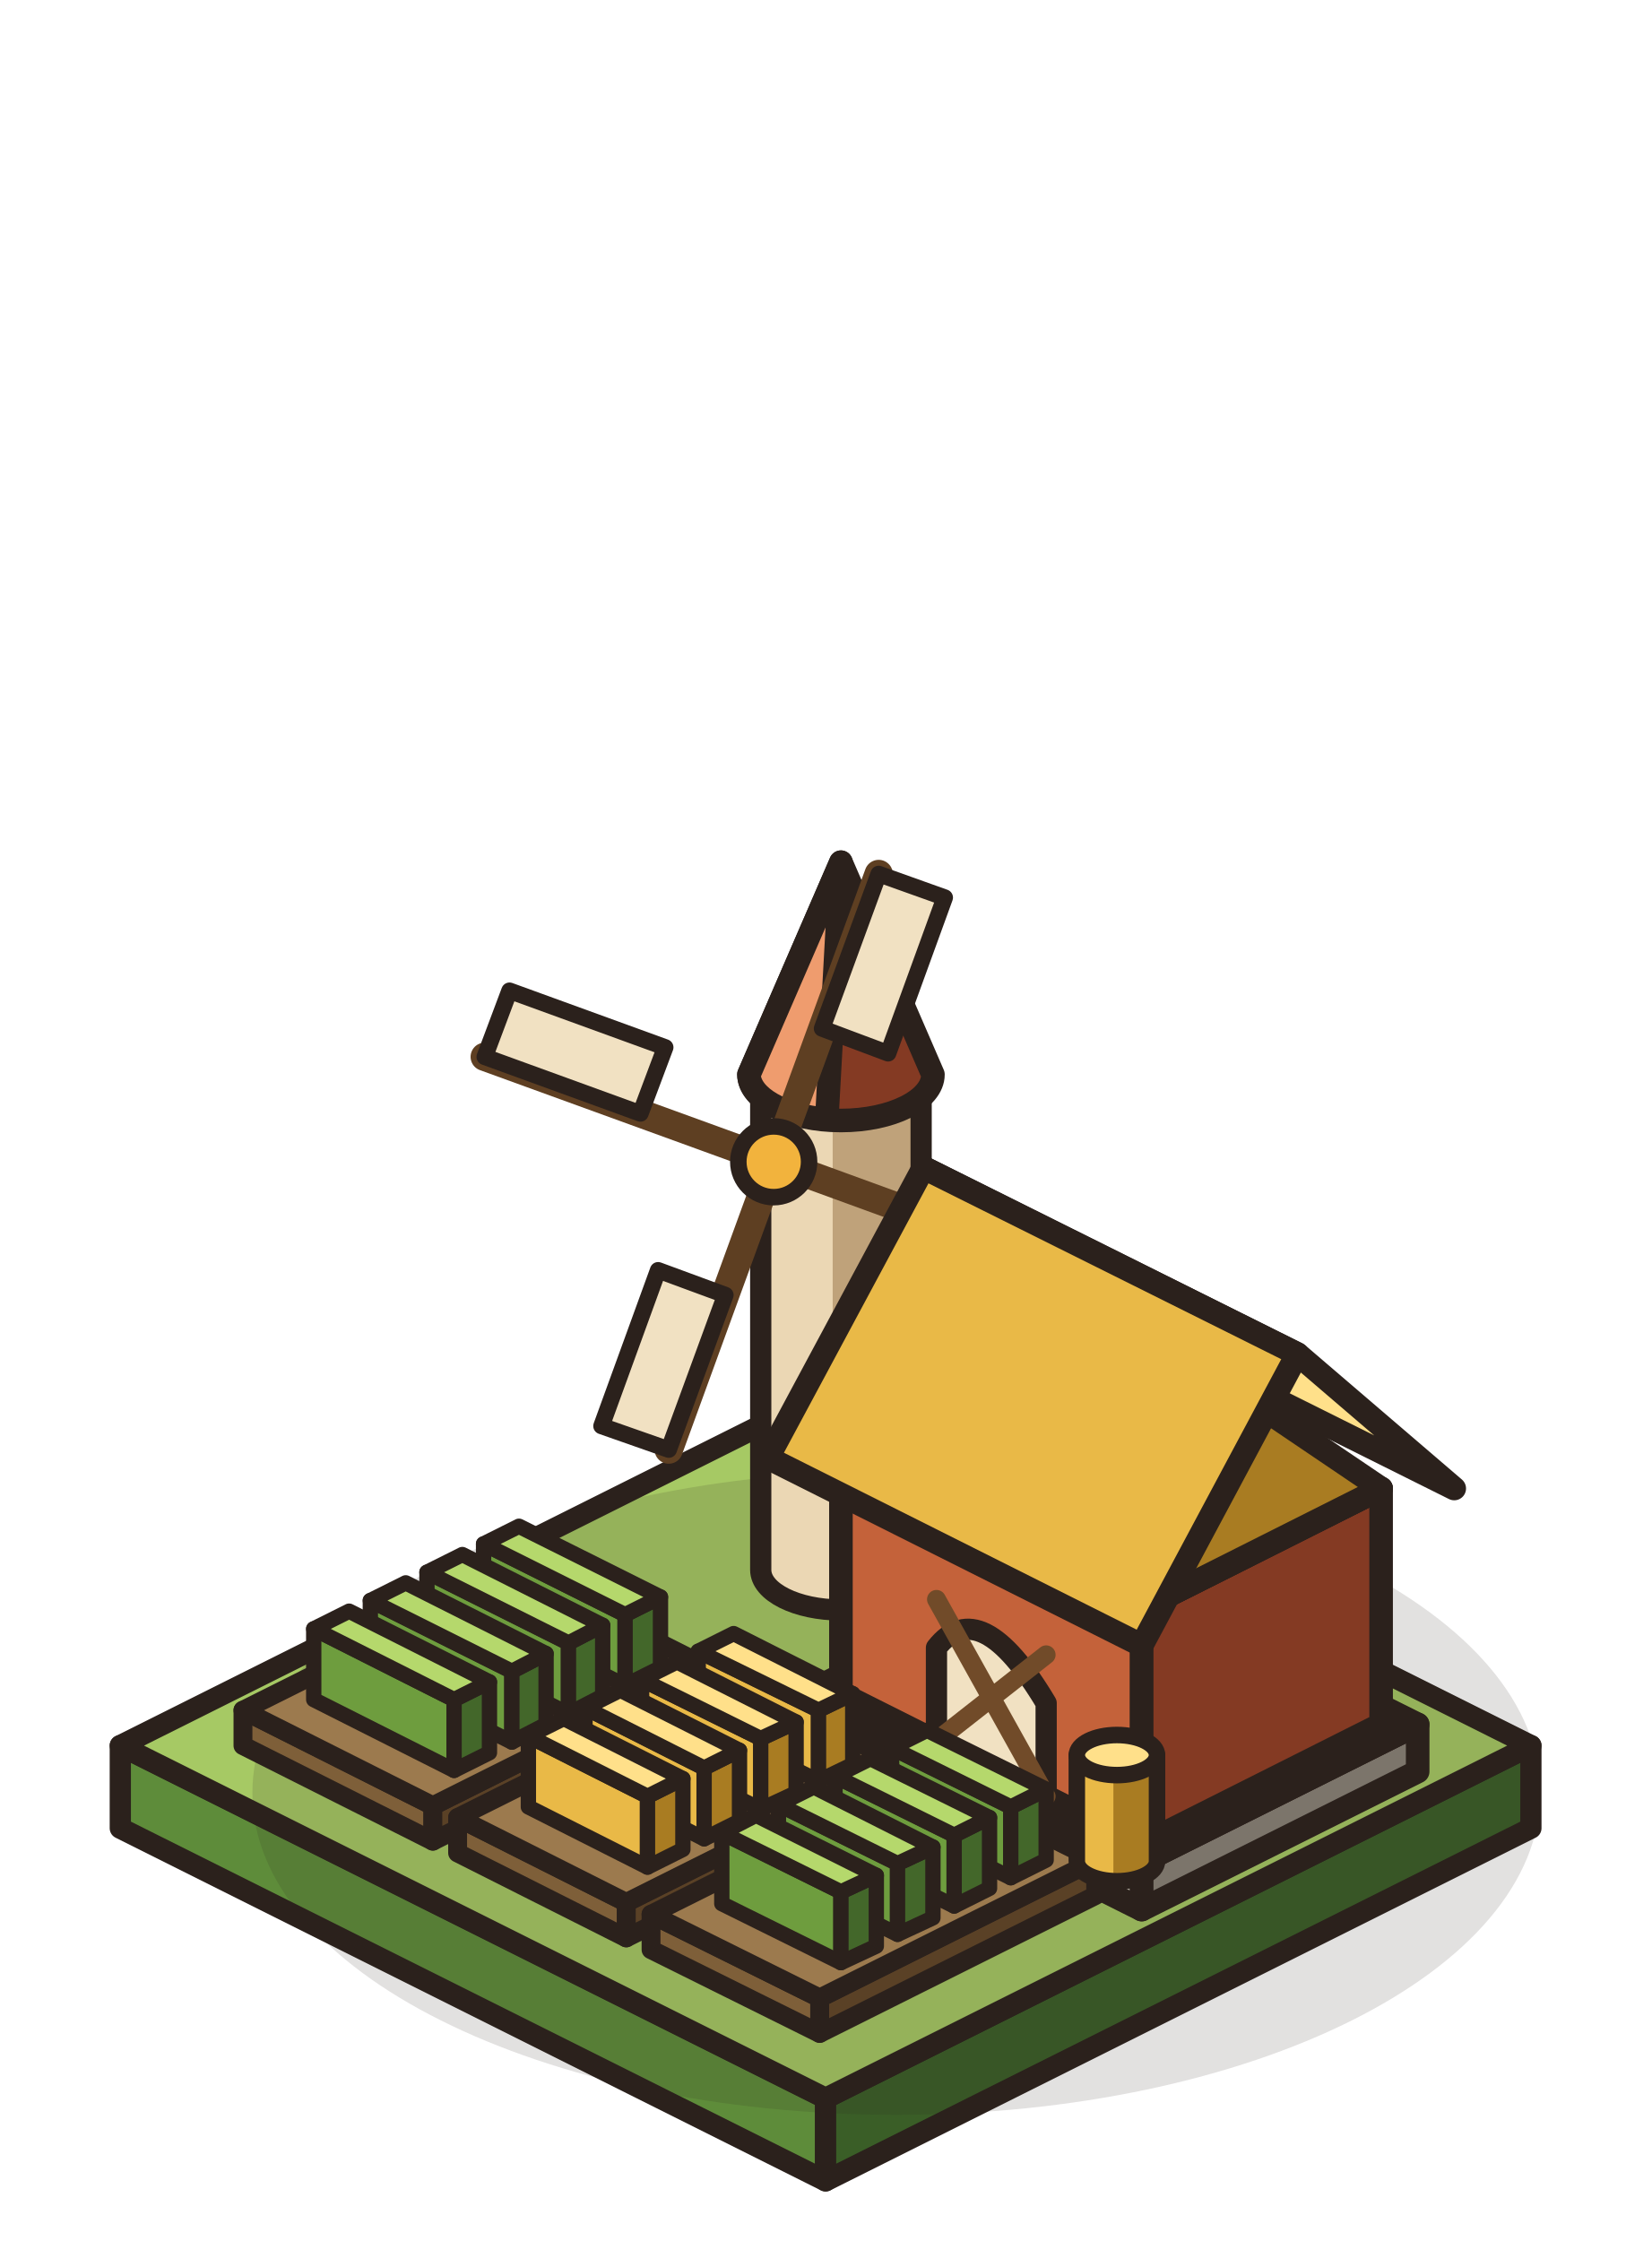
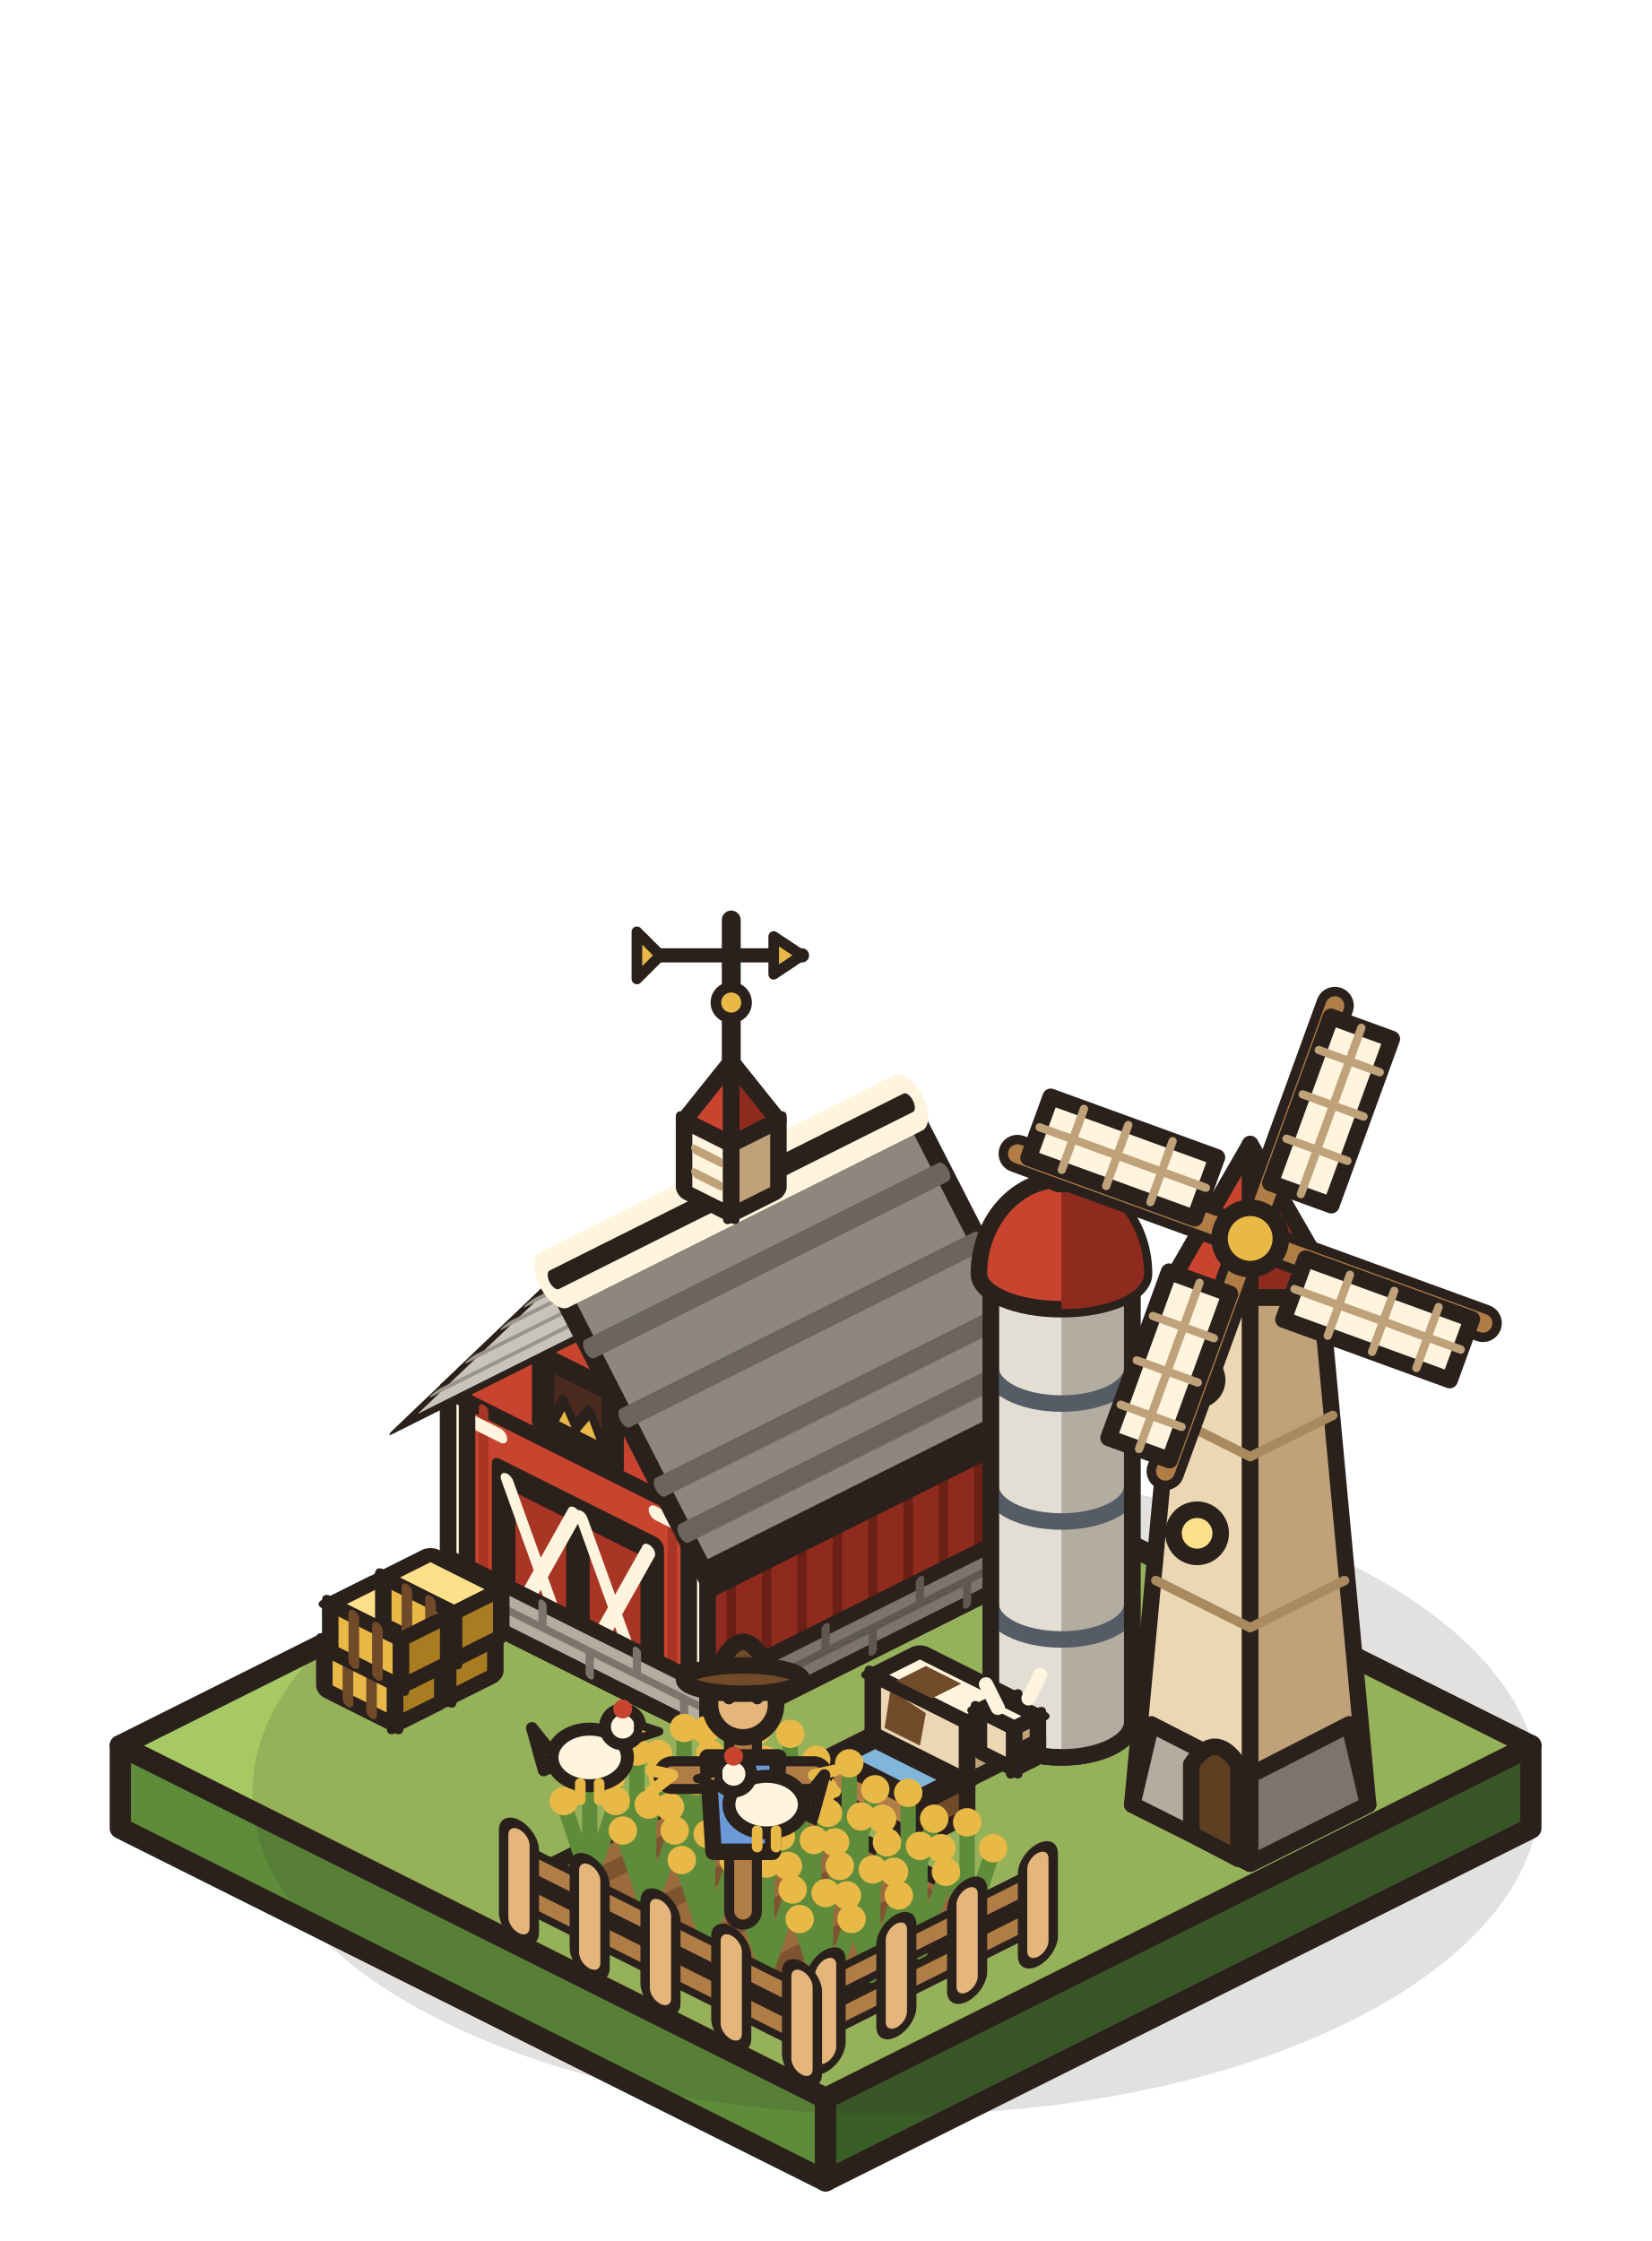
<svg xmlns="http://www.w3.org/2000/svg" viewBox="-70 -122 140 190" width="280" height="380">
  <path d="M-59.8 26L0 55.9L0 62.9L-59.8 33Z" fill="#5E8C3A" stroke="#2B211C" stroke-width="1.8" stroke-linejoin="round" />
  <path d="M59.8 26L0 55.9L0 62.9L59.8 33Z" fill="#3A5E27" stroke="#2B211C" stroke-width="1.8" stroke-linejoin="round" />
  <path d="M0 -3.9L59.8 26L0 55.9L-59.8 26Z" fill="#A6C964" stroke="#2B211C" stroke-width="1.8" stroke-linejoin="round" />
  <ellipse cx="6" cy="30" rx="54.6" ry="27.3" fill="#2B211C" opacity="0.14" />
-   <path d="M-5.5 -30.9L-5.5 11.1A6.8 3.4 0 0 0 8.1 11.1L8.1 -30.9Z" fill="#BFA27A" />
-   <path d="M-5.5 -30.9L-5.5 11.1A6.8 3.4 0 0 0 0.6 14.4L0.6 -27.6Z" fill="#EBD7B4" />
-   <path d="M-5.5 -30.9L-5.5 11.1A6.8 3.4 0 0 0 8.1 11.1L8.1 -30.9Z" fill="none" stroke="#2B211C" stroke-width="1.8" stroke-linejoin="round" />
-   <ellipse cx="1.3" cy="-30.9" rx="6.8" ry="3.4" fill="#FFF4DE" stroke="#2B211C" stroke-width="1.8" />
-   <path d="M-6.5 -30.9A7.8 3.9 0 0 0 9.1 -30.9L1.3 -48.9Z" fill="#843A23" stroke="#2B211C" stroke-width="2" stroke-linejoin="round" />
-   <path d="M-6.5 -30.9A7.8 3.9 0 0 0 0.1 -27.1L1.3 -48.9Z" fill="#EF9C6E" stroke="#2B211C" stroke-width="2" stroke-linejoin="round" />
-   <path d="M-4.4 -23.5L20 -14.6" fill="none" stroke="#5E3F22" stroke-width="2.4" stroke-linecap="round" stroke-linejoin="round" />
-   <path d="M6.9 -19.4L20 -14.6L18 -9L4.8 -13.7Z" fill="#F1E1C2" stroke="#2B211C" stroke-width="1.4" stroke-linejoin="round" />
-   <path d="M-4.4 -23.5L-13.3 0.9" fill="none" stroke="#5E3F22" stroke-width="2.4" stroke-linecap="round" stroke-linejoin="round" />
-   <path d="M-8.5 -12.2L-13.3 0.9L-19 -1.1L-14.2 -14.3Z" fill="#F1E1C2" stroke="#2B211C" stroke-width="1.4" stroke-linejoin="round" />
-   <path d="M-4.4 -23.5L-28.9 -32.4" fill="none" stroke="#5E3F22" stroke-width="2.4" stroke-linecap="round" stroke-linejoin="round" />
-   <path d="M-15.7 -27.6L-28.9 -32.4L-26.8 -38L-13.6 -33.2Z" fill="#F1E1C2" stroke="#2B211C" stroke-width="1.4" stroke-linejoin="round" />
-   <path d="M-4.4 -23.5L4.5 -47.9" fill="none" stroke="#5E3F22" stroke-width="2.4" stroke-linecap="round" stroke-linejoin="round" />
-   <path d="M-0.3 -34.8L4.5 -47.9L10.1 -45.9L5.3 -32.7Z" fill="#F1E1C2" stroke="#2B211C" stroke-width="1.4" stroke-linejoin="round" />
-   <circle cx="-4.4" cy="-23.5" r="3" fill="#F2B33D" stroke="#2B211C" stroke-width="1.4" stroke-linejoin="round" />
-   <path d="M-1.8 21.6L26.8 35.9L26.8 39.9L-1.8 25.6Z" fill="#B3ACA0" stroke="#2B211C" stroke-width="2" stroke-linejoin="round" />
-   <path d="M50.2 24.2L26.8 35.9L26.8 39.9L50.2 28.2Z" fill="#7C756B" stroke="#2B211C" stroke-width="2" stroke-linejoin="round" />
-   <path d="M21.6 9.9L50.2 24.2L26.8 35.9L-1.8 21.6Z" fill="#E3DED3" stroke="#2B211C" stroke-width="2" stroke-linejoin="round" />
-   <path d="M1.3 1.6L26.8 14.4L26.8 34.4L1.3 21.6Z" fill="#C4623A" stroke="#2B211C" stroke-width="2" stroke-linejoin="round" />
-   <path d="M47.1 4.2L26.8 14.4L26.8 34.4L47.1 24.2Z" fill="#843A23" stroke="#2B211C" stroke-width="2" stroke-linejoin="round" />
-   <path d="M21.6 -8.5L47.1 4.2L26.8 14.4L1.3 1.6Z" fill="#EF9C6E" stroke="#2B211C" stroke-width="2" stroke-linejoin="round" />
-   <path d="M9.4 29.6L9.4 17.7Q13.1 13 18.7 22.4L18.7 34.3Z" fill="#F1E1C2" stroke="#2B211C" stroke-width="1.8" stroke-linejoin="round" />
-   <path d="M9.4 25.6L18.7 18.3M18.7 30.3L9.4 13.6" fill="none" stroke="#714B29" stroke-width="1.6" stroke-linecap="round" stroke-linejoin="round" />
-   <path d="M47.1 4.2L36.9 -2.7L26.8 14.4Z" fill="#A97C22" stroke="#2B211C" stroke-width="2" stroke-linejoin="round" />
-   <path d="M21.6 -11.6L53.3 4.2L40 -7.2L8.3 -23Z" fill="#FFE08A" stroke="#2B211C" stroke-width="2" stroke-linejoin="round" />
-   <path d="M8.3 -23L40 -7.2L26.8 17.5L-4.9 1.6Z" fill="#E9B947" stroke="#2B211C" stroke-width="2" stroke-linejoin="round" />
-   <path d="M-49.4 23L-33.3 31.1L-33.3 34.1L-49.4 26Z" fill="#7E5F39" stroke="#2B211C" stroke-width="1.6" stroke-linejoin="round" />
-   <path d="M-9.9 19.4L-33.3 31.1L-33.3 34.1L-9.9 22.4Z" fill="#5A4126" stroke="#2B211C" stroke-width="1.6" stroke-linejoin="round" />
-   <path d="M-26 11.3L-9.9 19.4L-33.3 31.1L-49.4 23Z" fill="#9C7A4E" stroke="#2B211C" stroke-width="1.6" stroke-linejoin="round" />
-   <path d="M-29 8.9L-17 14.9L-17 20.9L-29 14.9Z" fill="#6E9D3E" stroke="#2B211C" stroke-width="1.3" stroke-linejoin="round" />
-   <path d="M-14 13.4L-17 14.9L-17 20.9L-14 19.4Z" fill="#43672A" stroke="#2B211C" stroke-width="1.3" stroke-linejoin="round" />
-   <path d="M-26 7.4L-14 13.4L-17 14.9L-29 8.9Z" fill="#B5D86C" stroke="#2B211C" stroke-width="1.3" stroke-linejoin="round" />
-   <path d="M-33.8 11.3L-21.8 17.3L-21.8 23.3L-33.8 17.3Z" fill="#6E9D3E" stroke="#2B211C" stroke-width="1.3" stroke-linejoin="round" />
-   <path d="M-18.9 15.8L-21.8 17.3L-21.8 23.3L-18.9 21.8Z" fill="#43672A" stroke="#2B211C" stroke-width="1.3" stroke-linejoin="round" />
-   <path d="M-30.8 9.8L-18.9 15.8L-21.8 17.3L-33.8 11.3Z" fill="#B5D86C" stroke="#2B211C" stroke-width="1.3" stroke-linejoin="round" />
-   <path d="M-38.6 13.7L-26.6 19.7L-26.6 25.7L-38.6 19.7Z" fill="#6E9D3E" stroke="#2B211C" stroke-width="1.3" stroke-linejoin="round" />
-   <path d="M-23.7 18.2L-26.6 19.7L-26.6 25.7L-23.7 24.2Z" fill="#43672A" stroke="#2B211C" stroke-width="1.3" stroke-linejoin="round" />
-   <path d="M-35.6 12.2L-23.7 18.2L-26.6 19.7L-38.6 13.7Z" fill="#B5D86C" stroke="#2B211C" stroke-width="1.3" stroke-linejoin="round" />
-   <path d="M-43.4 16.1L-31.5 22.1L-31.5 28.1L-43.4 22.1Z" fill="#6E9D3E" stroke="#2B211C" stroke-width="1.3" stroke-linejoin="round" />
-   <path d="M-28.5 20.6L-31.5 22.1L-31.5 28.1L-28.5 26.6Z" fill="#43672A" stroke="#2B211C" stroke-width="1.3" stroke-linejoin="round" />
-   <path d="M-40.4 14.6L-28.5 20.6L-31.5 22.1L-43.4 16.1Z" fill="#B5D86C" stroke="#2B211C" stroke-width="1.3" stroke-linejoin="round" />
-   <path d="M-31.2 32.1L-16.9 39.3L-16.9 42.3L-31.2 35.1Z" fill="#7E5F39" stroke="#2B211C" stroke-width="1.6" stroke-linejoin="round" />
-   <path d="M6.5 27.6L-16.9 39.3L-16.9 42.3L6.5 30.6Z" fill="#5A4126" stroke="#2B211C" stroke-width="1.6" stroke-linejoin="round" />
-   <path d="M-7.8 20.4L6.5 27.6L-16.9 39.3L-31.2 32.1Z" fill="#9C7A4E" stroke="#2B211C" stroke-width="1.6" stroke-linejoin="round" />
-   <path d="M-10.8 18L-0.6 23L-0.6 29L-10.8 24Z" fill="#E9B947" stroke="#2B211C" stroke-width="1.3" stroke-linejoin="round" />
-   <path d="M2.3 21.6L-0.6 23L-0.6 29L2.3 27.6Z" fill="#A97C22" stroke="#2B211C" stroke-width="1.3" stroke-linejoin="round" />
-   <path d="M-7.8 16.5L2.3 21.6L-0.6 23L-10.8 18Z" fill="#FFE08A" stroke="#2B211C" stroke-width="1.3" stroke-linejoin="round" />
-   <path d="M-15.6 20.4L-5.5 25.4L-5.5 31.4L-15.6 26.4Z" fill="#E9B947" stroke="#2B211C" stroke-width="1.3" stroke-linejoin="round" />
-   <path d="M-2.5 24L-5.5 25.4L-5.5 31.4L-2.5 30Z" fill="#A97C22" stroke="#2B211C" stroke-width="1.3" stroke-linejoin="round" />
-   <path d="M-12.6 18.9L-2.5 24L-5.5 25.4L-15.6 20.4Z" fill="#FFE08A" stroke="#2B211C" stroke-width="1.3" stroke-linejoin="round" />
-   <path d="M-20.4 22.8L-10.3 27.9L-10.3 33.9L-20.4 28.8Z" fill="#E9B947" stroke="#2B211C" stroke-width="1.3" stroke-linejoin="round" />
-   <path d="M-7.3 26.4L-10.3 27.9L-10.3 33.9L-7.3 32.4Z" fill="#A97C22" stroke="#2B211C" stroke-width="1.3" stroke-linejoin="round" />
-   <path d="M-17.4 21.3L-7.3 26.4L-10.3 27.9L-20.4 22.8Z" fill="#FFE08A" stroke="#2B211C" stroke-width="1.3" stroke-linejoin="round" />
-   <path d="M-25.2 25.2L-15.1 30.3L-15.1 36.3L-25.2 31.2Z" fill="#E9B947" stroke="#2B211C" stroke-width="1.3" stroke-linejoin="round" />
-   <path d="M-12.1 28.8L-15.1 30.3L-15.1 36.3L-12.1 34.8Z" fill="#A97C22" stroke="#2B211C" stroke-width="1.3" stroke-linejoin="round" />
-   <path d="M-22.2 23.7L-12.1 28.8L-15.1 30.3L-25.2 25.2Z" fill="#FFE08A" stroke="#2B211C" stroke-width="1.3" stroke-linejoin="round" />
-   <path d="M-14.8 40.3L-0.5 47.4L-0.5 50.4L-14.8 43.3Z" fill="#7E5F39" stroke="#2B211C" stroke-width="1.6" stroke-linejoin="round" />
-   <path d="M22.9 35.7L-0.5 47.4L-0.5 50.4L22.9 38.7Z" fill="#5A4126" stroke="#2B211C" stroke-width="1.6" stroke-linejoin="round" />
-   <path d="M8.6 28.6L22.9 35.7L-0.5 47.4L-14.8 40.3Z" fill="#9C7A4E" stroke="#2B211C" stroke-width="1.6" stroke-linejoin="round" />
-   <path d="M5.6 26.2L15.7 31.2L15.7 37.2L5.6 32.2Z" fill="#6E9D3E" stroke="#2B211C" stroke-width="1.3" stroke-linejoin="round" />
-   <path d="M18.7 29.7L15.7 31.2L15.7 37.2L18.7 35.7Z" fill="#43672A" stroke="#2B211C" stroke-width="1.3" stroke-linejoin="round" />
-   <path d="M8.6 24.7L18.7 29.7L15.7 31.2L5.6 26.2Z" fill="#B5D86C" stroke="#2B211C" stroke-width="1.3" stroke-linejoin="round" />
-   <path d="M0.8 28.6L10.9 33.6L10.9 39.6L0.8 34.6Z" fill="#6E9D3E" stroke="#2B211C" stroke-width="1.3" stroke-linejoin="round" />
-   <path d="M13.9 32.1L10.9 33.6L10.9 39.6L13.9 38.1Z" fill="#43672A" stroke="#2B211C" stroke-width="1.3" stroke-linejoin="round" />
-   <path d="M3.8 27.1L13.9 32.1L10.9 33.6L0.8 28.6Z" fill="#B5D86C" stroke="#2B211C" stroke-width="1.3" stroke-linejoin="round" />
-   <path d="M-4 31L6.1 36L6.1 42L-4 37Z" fill="#6E9D3E" stroke="#2B211C" stroke-width="1.3" stroke-linejoin="round" />
-   <path d="M9.1 34.6L6.1 36L6.1 42L9.1 40.6Z" fill="#43672A" stroke="#2B211C" stroke-width="1.3" stroke-linejoin="round" />
-   <path d="M-1 29.5L9.1 34.6L6.1 36L-4 31Z" fill="#B5D86C" stroke="#2B211C" stroke-width="1.3" stroke-linejoin="round" />
-   <path d="M-8.8 33.4L1.3 38.4L1.3 44.4L-8.8 39.4Z" fill="#6E9D3E" stroke="#2B211C" stroke-width="1.3" stroke-linejoin="round" />
-   <path d="M4.3 37L1.3 38.4L1.3 44.4L4.3 43Z" fill="#43672A" stroke="#2B211C" stroke-width="1.3" stroke-linejoin="round" />
-   <path d="M-5.9 31.9L4.3 37L1.3 38.4L-8.8 33.4Z" fill="#B5D86C" stroke="#2B211C" stroke-width="1.3" stroke-linejoin="round" />
-   <path d="M21.3 26.8L21.3 35.8A3.4 1.7 0 0 0 28.1 35.8L28.1 26.8Z" fill="#A97C22" />
-   <path d="M21.3 26.8L21.3 35.8A3.4 1.7 0 0 0 24.4 37.4L24.4 28.4Z" fill="#E9B947" />
-   <path d="M21.3 26.8L21.3 35.8A3.4 1.7 0 0 0 28.1 35.8L28.1 26.8Z" fill="none" stroke="#2B211C" stroke-width="1.4" stroke-linejoin="round" />
-   <ellipse cx="24.7" cy="26.8" rx="3.4" ry="1.7" fill="#FFE08A" stroke="#2B211C" stroke-width="1.4" />
+   <defs>
+     <g id="farm-3-sail">
+       <path d="M36 -19V-38" fill="none" stroke="#2B211C" stroke-width="3.2" />
+       <path d="M36 -19V-38" fill="none" stroke="#B07D46" stroke-width="1.6" />
+       <path d="M36 -22H41.5V-37H36Z" fill="#FFF4DE" />
+       <path d="M36 -26H41.5M36 -30H41.5M36 -34H41.5M38.75 -22V-37" fill="none" stroke="#BFA27A" stroke-width="0.7" />
+     </g>
+     <g id="farm-3-hen">
+       <path d="M-2.5 0.5l-2.4 -3 1 3.6z" fill="#FFF4DE" stroke-width="1" />
+       <ellipse cx="0" cy="0" rx="3.2" ry="2.4" fill="#FFF4DE" stroke-width="1.1" />
+       <circle cx="2.8" cy="-2.6" r="1.5" fill="#FFF4DE" stroke-width="1" />
+       <circle cx="2.8" cy="-4.1" r="0.8" fill="#C8442F" stroke="none" />
+       <path d="M4.1 -2.8l1.8 0.6l-1.8 0.6z" fill="#E9B947" stroke-width="0.7" />
+       <path d="M-0.8 2.2v1.4M0.8 2.2v1.4" fill="none" stroke="#E9B947" stroke-width="0.9" />
+     </g>
+     <g id="farm-3-plant">
+       <path d="M0 0l-2 -6M0 0v-8M0 0l2 -6" fill="none" stroke="#5E8C3A" stroke-width="1.3" />
+       <path d="M0 -9h0.01M-2.2 -6.8h0.01M2.2 -6.8h0.01" fill="none" stroke="#E9B947" stroke-width="2.4" />
+     </g>
+   </defs>
+   <g stroke="#2B211C" stroke-width="1.4" stroke-linejoin="round" stroke-linecap="round">
+     <g transform="matrix(1 .5 0 -1 -4 28)">
+       <polygon points="-28,18 -6,18 -17,34" fill="#C8442F" />
+       <rect x="-28" y="0" width="22" height="18" fill="#C8442F" />
+       <path d="M-25 0V18M-9 0V18" fill="none" stroke="#A93524" stroke-width="0.8" />
+       <path d="M-28 16.5H-23.6M-10.4 16.5H-6" fill="none" stroke="#FFF4DE" stroke-width="1.2" />
+       <rect x="-28" y="0" width="1.6" height="18" fill="#FFF4DE" />
+       <rect x="-7.6" y="0" width="1.6" height="18" fill="#FFF4DE" />
+       <rect x="-23.6" y="0" width="13.2" height="13.8" fill="#FFF4DE" />
+       <rect x="-23" y="0" width="5.7" height="13" fill="#A93524" />
+       <rect x="-16.7" y="0" width="5.7" height="13" fill="#A93524" />
+       <path d="M-23 0L-17.3 13M-23 13L-17.3 0M-16.7 0L-11 13M-16.7 13L-11 0" fill="none" stroke="#FFF4DE" stroke-width="1.1" />
+       <rect x="-20.2" y="19" width="6.4" height="6.2" fill="#FFF4DE" />
+       <rect x="-19.4" y="19.8" width="4.8" height="4.6" fill="#4A2A1E" stroke-width="0.8" />
+       <path d="M-19.2 19.8L-18.2 22.2L-17.2 20.4L-16 22.4L-14.8 19.8Z" fill="#E9B947" stroke-width="0.8" />
+       <rect x="-28" y="0" width="22" height="4" fill="#B3ACA0" />
+       <path d="M-24 0V2M-20 2V4M-16 0V2M-12 2V4M-8 0V2M-28 2H-6" fill="none" stroke="#7C756B" stroke-width="0.7" />
+     </g>
+     <g transform="matrix(-1 .5 0 -1 -6 23)">
+       <rect x="-22" y="0" width="26" height="18" fill="#8E2B1E" />
+       <path d="M-19 0V18M-16 0V18M-13 0V18M-10 0V18M-7 0V18M-4 0V18M-1 0V18M2 0V18" fill="none" stroke="#6B1F15" stroke-width="0.8" />
+       <rect x="-22" y="0" width="26" height="4" fill="#7C756B" />
+       <path d="M-18 0V2M-14 2V4M-10 0V2M-6 2V4M-2 0V2M2 2V4M-22 2H4" fill="none" stroke="#5E5850" stroke-width="0.7" />
+     </g>
+     <g transform="matrix(1 -.9545 -1 .5 0 -32.73)">
+       <rect x="-30" y="-24" width="13" height="30" fill="#C9C4BA" />
+       <path d="M-27 -24V6M-24 -24V6M-21 -24V6M-19 -24V6" fill="none" stroke="#9A948A" stroke-width="0.8" />
+     </g>
+     <g transform="matrix(1 1.9545 -1 .5 0 16.727)">
+       <rect x="-17" y="-24" width="13" height="30" fill="#8D877D" />
+       <path d="M-14 -24V6M-11 -24V6M-8 -24V6M-6 -24V6" fill="none" stroke="#6B655C" stroke-width="0.8" />
+       <path d="M-17 -24V6" fill="none" stroke="#FFF4DE" stroke-width="2.4" />
+       <path d="M-17 -24V6" fill="none" stroke-width="0.8" />
+     </g>
+     <g transform="matrix(1 .5 0 -1 7 22.5)">
+       <rect x="-19" y="34" width="4" height="6" fill="#FFF4DE" />
+       <path d="M-18 36H-16M-18 38H-16" fill="none" stroke="#BFA27A" stroke-width="0.8" />
+     </g>
+     <g transform="matrix(-1 .5 0 -1 -15 18.5)">
+       <rect x="-11" y="34" width="4" height="6" fill="#BFA27A" />
+     </g>
+     <path d="M-12 -27L-8 -25V-32Z" fill="#C8442F" />
+     <path d="M-8 -25L-4 -27L-8 -32Z" fill="#8E2B1E" />
+     <path d="M-8 -32V-44" fill="none" stroke-width="1.6" />
+     <path d="M-14 -41H-2" fill="none" stroke-width="1.2" />
+     <path d="M-2 -41l-2.4 -1.6v3.2z" fill="#E9B947" stroke-width="0.9" />
+     <path d="M-14 -41l-2 -2v4z" fill="#E9B947" stroke-width="0.9" />
+     <circle cx="-8" cy="-37" r="1.3" fill="#E9B947" stroke-width="0.9" />
+     <path d="M14 -14V24A6 3 0 0 0 26 24V-14Z" fill="#E3DED3" />
+     <path d="M20 27A6 3 0 0 0 26 24V-14A6 3 0 0 1 20 -11Z" fill="#B3ACA0" stroke="none" />
+     <path d="M14 -6A6 3 0 0 0 26 -6M14 4A6 3 0 0 0 26 4M14 14A6 3 0 0 0 26 14" fill="none" stroke="#555C66" stroke-width="1.4" />
+     <path d="M14 -14V24A6 3 0 0 0 26 24V-14" fill="none" />
+     <path d="M13 -14A7 8 0 0 1 27 -14A7 3 0 0 1 13 -14Z" fill="#C8442F" />
+     <path d="M27 -14A7 3 0 0 1 20 -11V-22A7 8 0 0 1 27 -14Z" fill="#8E2B1E" stroke="none" />
+     <circle cx="20" cy="-23" r="1.4" fill="#E9B947" />
+     <path d="M26 31L36 36V-12H30Z" fill="#EBD7B4" />
+     <path d="M36 36L46 31L42 -12H36Z" fill="#BFA27A" />
+     <path d="M26 31L36 36V28.5L27.6 24.2Z" fill="#B3ACA0" />
+     <path d="M36 36L46 31L44.4 24.2L36 28.5Z" fill="#7C756B" />
+     <path d="M28 12L36 16L44 12M29 -2L36 1.5L43 -2" fill="none" stroke="#A98A5E" stroke-width="0.8" />
+     <path d="M31 33.5V27.6Q33 24.6 35 27.6V35.6Z" fill="#5E3F22" />
+     <circle cx="31.5" cy="8" r="2" fill="#FFE08A" />
+     <circle cx="31.5" cy="-5" r="1.7" fill="#FFE08A" />
+     <path d="M28.5 -12H36V-25Z" fill="#C8442F" />
+     <path d="M36 -12H43.5L36 -25Z" fill="#8E2B1E" />
+     <use href="#farm-3-sail" transform="rotate(20 36 -17)" />
+     <use href="#farm-3-sail" transform="rotate(110 36 -17)" />
+     <use href="#farm-3-sail" transform="rotate(200 36 -17)" />
+     <use href="#farm-3-sail" transform="rotate(290 36 -17)" />
+     <circle cx="36" cy="-17" r="2.6" fill="#E9B947" />
+     <g transform="matrix(1 .5 0 -1 0 26)">
+       <rect x="4.2" y="0" width="1.8" height="3" fill="#5A4126" />
+       <rect x="10" y="0" width="1.8" height="3" fill="#5A4126" />
+       <rect x="4" y="3" width="8" height="5" fill="#EBD7B4" />
+       <polygon points="5,4 8,4 8.5,7 5.5,7.5" fill="#714B29" stroke="none" />
+     </g>
+     <g transform="matrix(-1 .5 0 -1 12 32)">
+       <rect x="-4" y="3" width="4" height="5" fill="#BFA27A" />
+     </g>
+     <g transform="matrix(1 .5 -1 .5 0 18)">
+       <rect x="4" y="-4" width="8" height="4" fill="#FFF4DE" />
+       <rect x="5.5" y="-3" width="3" height="2.5" fill="#714B29" stroke="none" />
+     </g>
+     <g transform="matrix(1 .5 0 -1 1 25.5)">
+       <rect x="12" y="5" width="3" height="3.5" fill="#EBD7B4" />
+     </g>
+     <g transform="matrix(-1 .5 0 -1 15 33.5)">
+       <rect x="-3" y="5" width="2" height="3.5" fill="#BFA27A" />
+       <rect x="-3" y="5" width="2" height="1.4" fill="#E6A9A0" />
+     </g>
+     <g transform="matrix(1 .5 -1 .5 0 17.5)">
+       <rect x="12" y="-3" width="3" height="2" fill="#FFF4DE" />
+     </g>
+     <path d="M14.6 22.8l-1 -2M17.2 22l1 -2" fill="none" stroke="#FFF4DE" stroke-width="1.2" />
+     <g transform="matrix(1 .5 -1 .5 0 23)">
+       <rect x="4" y="0" width="8" height="4" fill="#E4B67C" />
+       <rect x="5" y="0.8" width="6" height="2.4" fill="#7FB6D9" stroke-width="0.8" />
+     </g>
+     <g transform="matrix(1 .5 0 -1 -4 28)">
+       <rect x="4" y="0" width="8" height="3" fill="#B07D46" />
+     </g>
+     <g transform="matrix(-1 .5 0 -1 12 32)">
+       <rect x="0" y="0" width="4" height="3" fill="#714B29" />
+     </g>
+     <g transform="matrix(1 .5 -1 .5 0 22)">
+       <rect x="-26" y="8" width="6" height="4" fill="#FFE08A" />
+       <rect x="-26" y="12.5" width="6" height="4" fill="#FFE08A" />
+     </g>
+     <g transform="matrix(1 .5 0 -1 -12 32)">
+       <rect x="-26" y="0" width="6" height="4" fill="#E9B947" />
+       <path d="M-24 0V4M-22 0V4" fill="none" stroke="#714B29" stroke-width="0.9" />
+     </g>
+     <g transform="matrix(1 .5 0 -1 -16.5 34.25)">
+       <rect x="-26" y="0" width="6" height="4" fill="#E9B947" />
+       <path d="M-24 0V4M-22 0V4" fill="none" stroke="#714B29" stroke-width="0.9" />
+     </g>
+     <g transform="matrix(-1 .5 0 -1 -20 16)">
+       <rect x="8" y="0" width="4" height="4" fill="#A97C22" />
+       <rect x="12.5" y="0" width="4" height="4" fill="#A97C22" />
+     </g>
+     <g transform="matrix(1 .5 -1 .5 0 18)">
+       <rect x="-25" y="8.5" width="6" height="4" fill="#FFE08A" />
+       <rect x="-25" y="13" width="6" height="4" fill="#FFE08A" />
+     </g>
+     <g transform="matrix(1 .5 0 -1 -12.5 32.25)">
+       <rect x="-25" y="4" width="6" height="4" fill="#E9B947" />
+       <path d="M-23 4V8M-21 4V8" fill="none" stroke="#714B29" stroke-width="0.9" />
+     </g>
+     <g transform="matrix(1 .5 0 -1 -17 34.5)">
+       <rect x="-25" y="4" width="6" height="4" fill="#E9B947" />
+       <path d="M-23 4V8M-21 4V8" fill="none" stroke="#714B29" stroke-width="0.9" />
+     </g>
+     <g transform="matrix(-1 .5 0 -1 -19 16.5)">
+       <rect x="8.5" y="4" width="4" height="4" fill="#A97C22" />
+       <rect x="13" y="4" width="4" height="4" fill="#A97C22" />
+     </g>
+     <g transform="matrix(1 .5 -1 .5 0 24.5)">
+       <rect x="0" y="8" width="24" height="18" fill="#9C6B3C" />
+       <path d="M3 10V24M8 10V24M13 10V24M18 10V24M23 10V24" fill="none" stroke="#7E5330" stroke-width="1.6" />
+     </g>
+     <g transform="matrix(1 .5 0 -1 -26 39)">
+       <rect x="0" y="0" width="24" height="1.5" fill="#7E5330" />
+     </g>
+     <g transform="matrix(-1 .5 0 -1 24 38)">
+       <rect x="8" y="0" width="18" height="1.5" fill="#5A3A20" />
+     </g>
+     <use href="#farm-3-plant" x="-8" y="31.5" />
+     <use href="#farm-3-plant" x="-12" y="33.5" />
+     <use href="#farm-3-plant" x="-3" y="34" />
+     <use href="#farm-3-plant" x="-16" y="35.5" />
+     <use href="#farm-3-plant" x="-7" y="36" />
+     <use href="#farm-3-plant" x="2" y="36.5" />
+     <use href="#farm-3-plant" x="-20" y="37.5" />
+     <use href="#farm-3-plant" x="-11" y="38" />
+     <use href="#farm-3-plant" x="-2" y="38.5" />
+     <use href="#farm-3-plant" x="7" y="39" />
+     <use href="#farm-3-plant" x="-15" y="40" />
+     <use href="#farm-3-plant" x="-6" y="40.5" />
+     <use href="#farm-3-plant" x="3" y="41" />
+     <use href="#farm-3-plant" x="12" y="41.5" />
+     <use href="#farm-3-plant" x="-10" y="42.5" />
+     <use href="#farm-3-plant" x="-1" y="43" />
+     <use href="#farm-3-plant" x="8" y="43.5" />
+     <use href="#farm-3-plant" x="-5" y="45" />
+     <use href="#farm-3-plant" x="4" y="45.5" />
+     <use href="#farm-3-plant" x="0" y="47.5" />
+     <path d="M-7 40V21M-13 28.5H-1" fill="none" stroke="#2B211C" stroke-width="3.2" />
+     <path d="M-7 40V21M-13 28.5H-1" fill="none" stroke="#B07D46" stroke-width="1.5" />
+     <polygon points="-10,27 -4,27 -4.5,35 -9.5,35" fill="#6B9AD6" />
+     <path d="M-13 28.5l-1.8 1.4M-13 28.5l-1.8 -0.4M-1 28.5l1.8 1.4M-1 28.5l1.8 -0.4" fill="none" stroke="#E9B947" stroke-width="1" />
+     <circle cx="-7" cy="22.5" r="2.8" fill="#E4B67C" />
+     <path d="M-8.2 22h0.01M-5.8 22h0.01" fill="none" stroke="#2B211C" stroke-width="1" />
+     <path d="M-9.5 20.4Q-7 14 -4.5 20.4Z" fill="#714B29" />
+     <ellipse cx="-7" cy="20.4" rx="5" ry="1.2" fill="#714B29" />
+     <g transform="matrix(-1 .5 0 -1 26 39)" fill="none">
+       <path d="M8 2.5H26M8 5.5H26" stroke="#2B211C" stroke-width="2.8" />
+       <path d="M8 2.5H26M8 5.5H26" stroke="#B07D46" stroke-width="1.4" />
+       <path d="M8 0V7M14 0V7M20 0V7M26 0V7" stroke="#2B211C" stroke-width="3.4" />
+       <path d="M8 0V7M14 0V7M20 0V7M26 0V7" stroke="#E4B67C" stroke-width="1.8" />
+     </g>
+     <g transform="matrix(1 .5 0 -1 -28 40)" fill="none">
+       <path d="M2 2.5H26M2 5.5H26" stroke="#2B211C" stroke-width="2.8" />
+       <path d="M2 2.5H26M2 5.5H26" stroke="#B07D46" stroke-width="1.4" />
+       <path d="M2 0V7M8 0V7M14 0V7M20 0V7M26 0V7" stroke="#2B211C" stroke-width="3.4" />
+       <path d="M2 0V7M8 0V7M14 0V7M20 0V7M26 0V7" stroke="#E4B67C" stroke-width="1.8" />
+     </g>
+     <use href="#farm-3-hen" transform="translate(-20 27)" />
+     <use href="#farm-3-hen" transform="translate(-5 31) scale(-1 1)" />
+   </g>
</svg>
